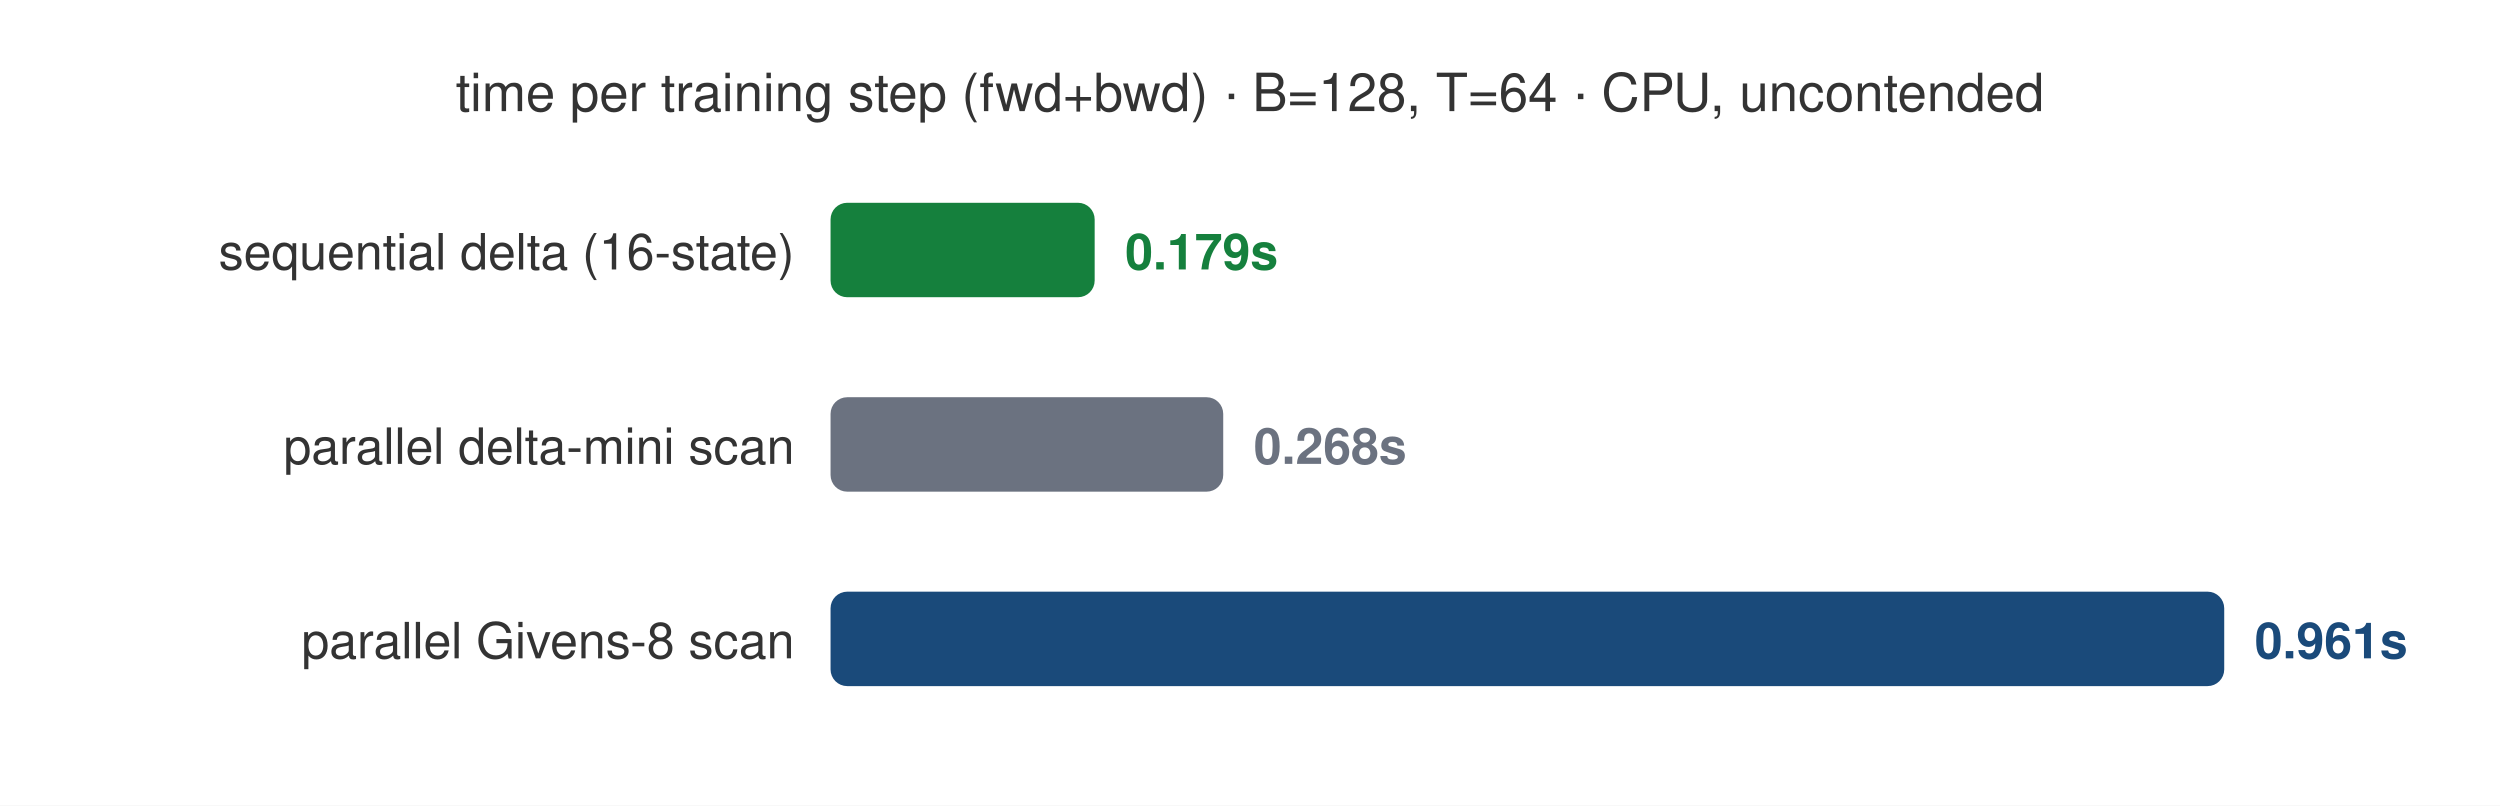
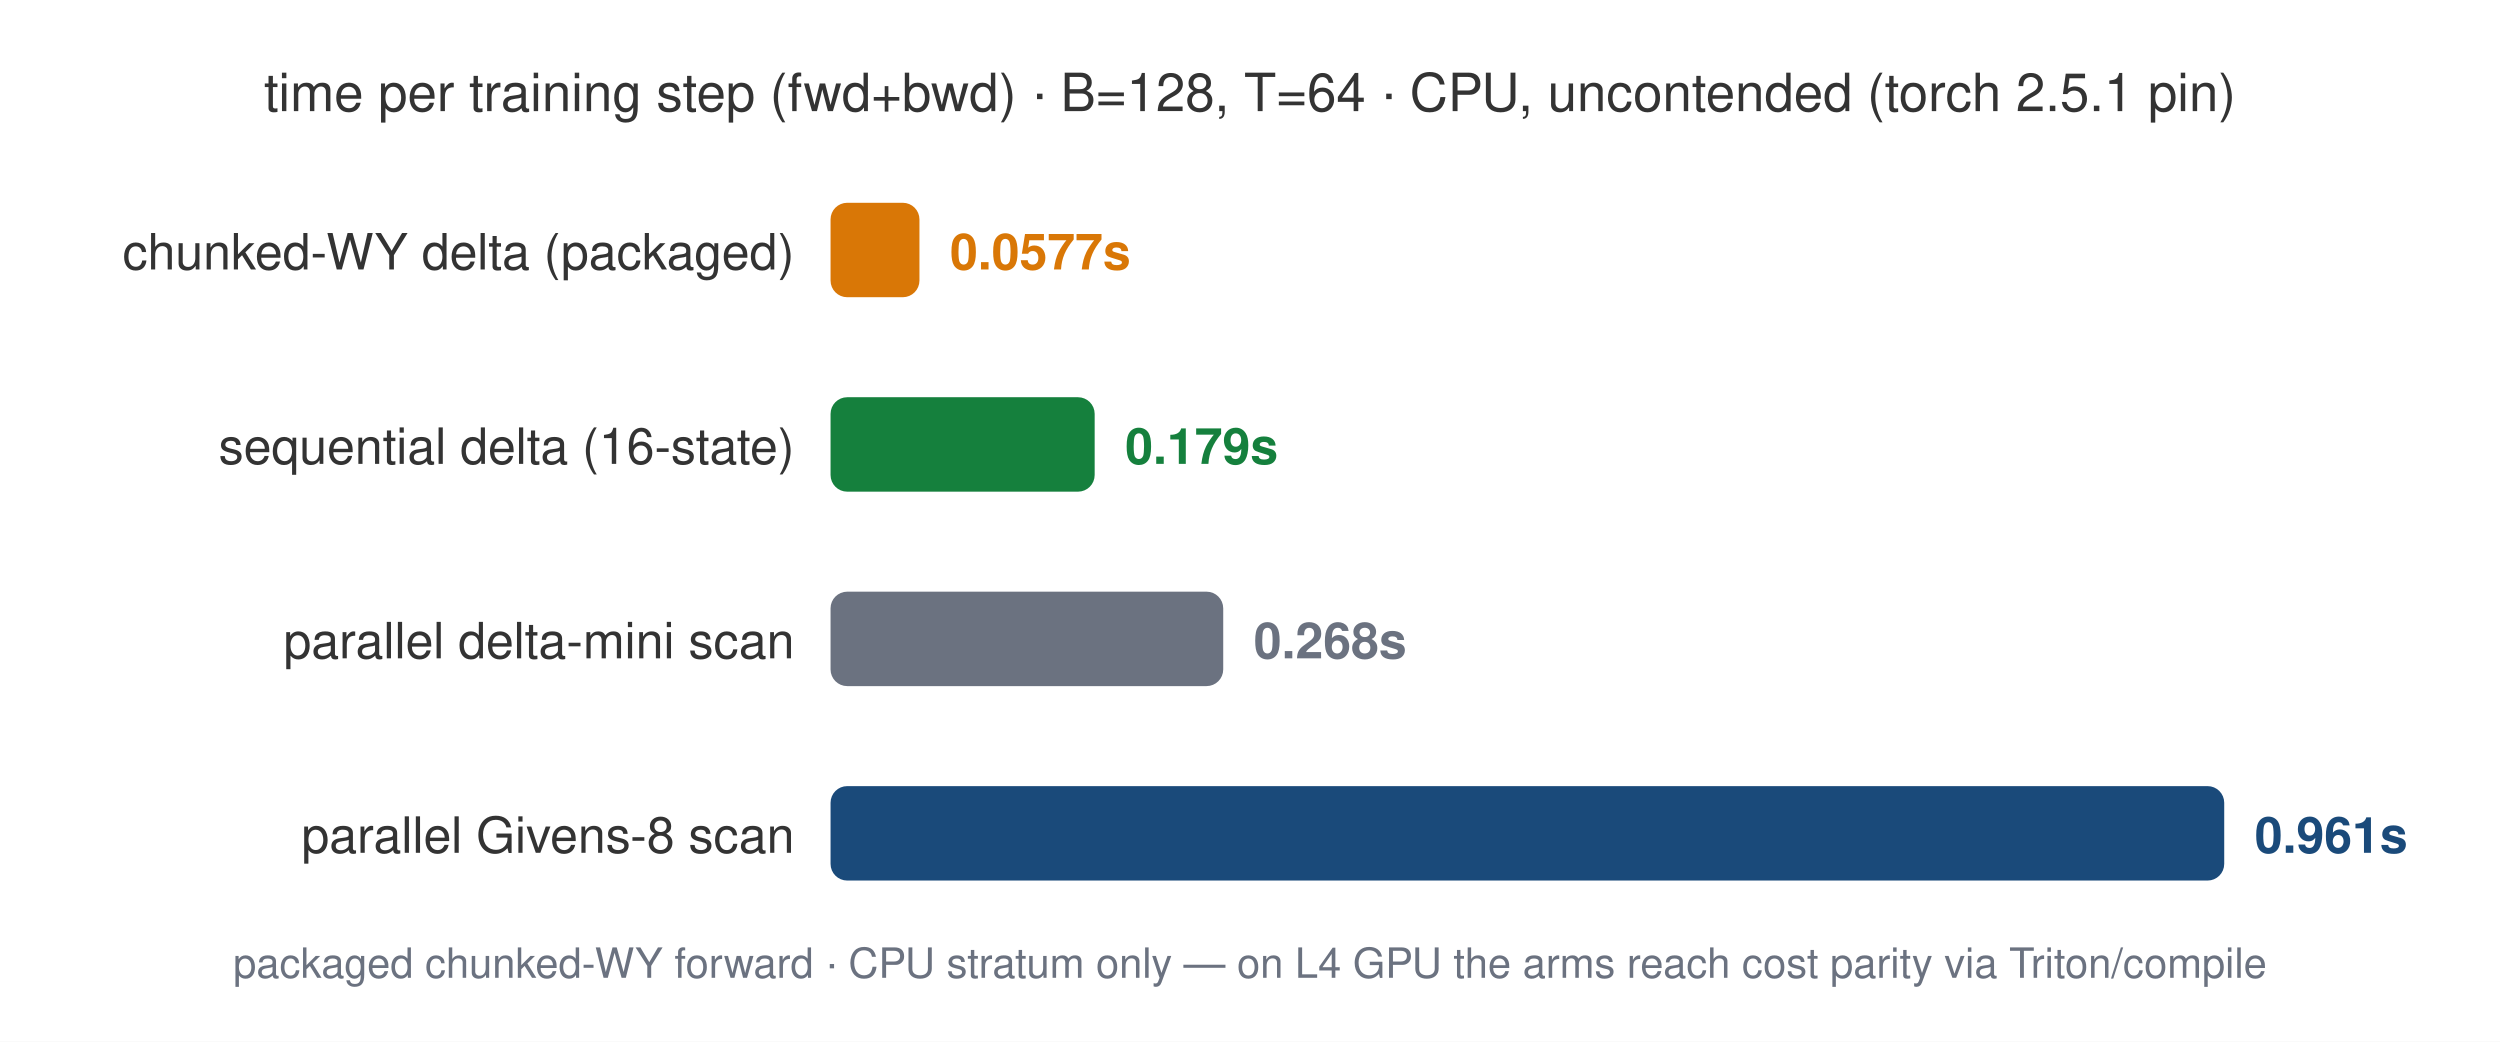
- <svg xmlns="http://www.w3.org/2000/svg" viewBox="0 0 900 290" font-family="Helvetica, Arial, sans-serif">
+ <svg xmlns="http://www.w3.org/2000/svg" viewBox="0 0 900 375" font-family="Helvetica, Arial, sans-serif">
  <defs>
    <marker id="arrB" markerWidth="9" markerHeight="8" refX="7" refY="3" orient="auto">
      <path d="M0,0 L8,3 L0,6 z" fill="#1a4a7a" />
    </marker>
    <marker id="arrO" markerWidth="9" markerHeight="8" refX="7" refY="3" orient="auto">
      <path d="M0,0 L8,3 L0,6 z" fill="#d97706" />
    </marker>
    <marker id="arrG" markerWidth="9" markerHeight="8" refX="7" refY="3" orient="auto">
      <path d="M0,0 L8,3 L0,6 z" fill="#15803d" />
    </marker>
    <marker id="arrR" markerWidth="9" markerHeight="8" refX="7" refY="3" orient="auto">
      <path d="M0,0 L8,3 L0,6 z" fill="#b91c1c" />
    </marker>
    <marker id="arrY" markerWidth="9" markerHeight="8" refX="7" refY="3" orient="auto">
      <path d="M0,0 L8,3 L0,6 z" fill="#6b7280" />
    </marker>
  </defs>
-   <rect width="900" height="290" fill="white" />
-   <text x="286" y="97" font-size="18" fill="#333" text-anchor="end" font-weight="normal">sequential delta (16-state)</text>
-   <rect x="300" y="74" width="93.08" height="32" rx="5" fill="#15803d" stroke="#15803d" stroke-width="2" />
-   <text x="405.08" y="97" font-size="18" fill="#15803d" text-anchor="start" font-weight="bold">0.179s</text>
-   <text x="286" y="167" font-size="18" fill="#333" text-anchor="end" font-weight="normal">parallel delta-mini scan</text>
-   <rect x="300" y="144" width="139.36" height="32" rx="5" fill="#6b7280" stroke="#6b7280" stroke-width="2" />
-   <text x="451.36" y="167" font-size="18" fill="#6b7280" text-anchor="start" font-weight="bold">0.268s</text>
-   <text x="286" y="237" font-size="18" fill="#333" text-anchor="end" font-weight="normal">parallel Givens-8 scan</text>
-   <rect x="300" y="214" width="499.72" height="32" rx="5" fill="#1a4a7a" stroke="#1a4a7a" stroke-width="2" />
-   <text x="811.72" y="237" font-size="18" fill="#1a4a7a" text-anchor="start" font-weight="bold">0.961s</text>
-   <text x="450" y="40" font-size="19" fill="#333" text-anchor="middle" font-weight="normal">time per training step (fwd+bwd) · B=128, T=64 · CPU, uncontended</text>
+   <rect width="900" height="375" fill="white" />
+   <text x="286" y="97" font-size="18" fill="#333" text-anchor="end" font-weight="normal">chunked-WY delta (packaged)</text>
+   <rect x="300" y="74" width="30.004" height="32" rx="5" fill="#d97706" stroke="#d97706" stroke-width="2" />
+   <text x="342.004" y="97" font-size="18" fill="#d97706" text-anchor="start" font-weight="bold">0.0577s</text>
+   <text x="286" y="167" font-size="18" fill="#333" text-anchor="end" font-weight="normal">sequential delta (16-state)</text>
+   <rect x="300" y="144" width="93.08" height="32" rx="5" fill="#15803d" stroke="#15803d" stroke-width="2" />
+   <text x="405.08" y="167" font-size="18" fill="#15803d" text-anchor="start" font-weight="bold">0.179s</text>
+   <text x="286" y="237" font-size="18" fill="#333" text-anchor="end" font-weight="normal">parallel delta-mini scan</text>
+   <rect x="300" y="214" width="139.36" height="32" rx="5" fill="#6b7280" stroke="#6b7280" stroke-width="2" />
+   <text x="451.36" y="237" font-size="18" fill="#6b7280" text-anchor="start" font-weight="bold">0.268s</text>
+   <text x="286" y="307" font-size="18" fill="#333" text-anchor="end" font-weight="normal">parallel Givens-8 scan</text>
+   <rect x="300" y="284" width="499.72" height="32" rx="5" fill="#1a4a7a" stroke="#1a4a7a" stroke-width="2" />
+   <text x="811.72" y="307" font-size="18" fill="#1a4a7a" text-anchor="start" font-weight="bold">0.961s</text>
+   <text x="450" y="40" font-size="19" fill="#333" text-anchor="middle" font-weight="normal">time per training step (fwd+bwd) · B=128, T=64 · CPU, uncontended (torch 2.5.1 pin)</text>
+   <text x="450" y="352" font-size="15" fill="#6b7280" text-anchor="middle" font-weight="normal">packaged chunked-WY forward · CPU stratum only — on L4 GPU the arms reach cost parity via Triton/compile</text>
</svg>
